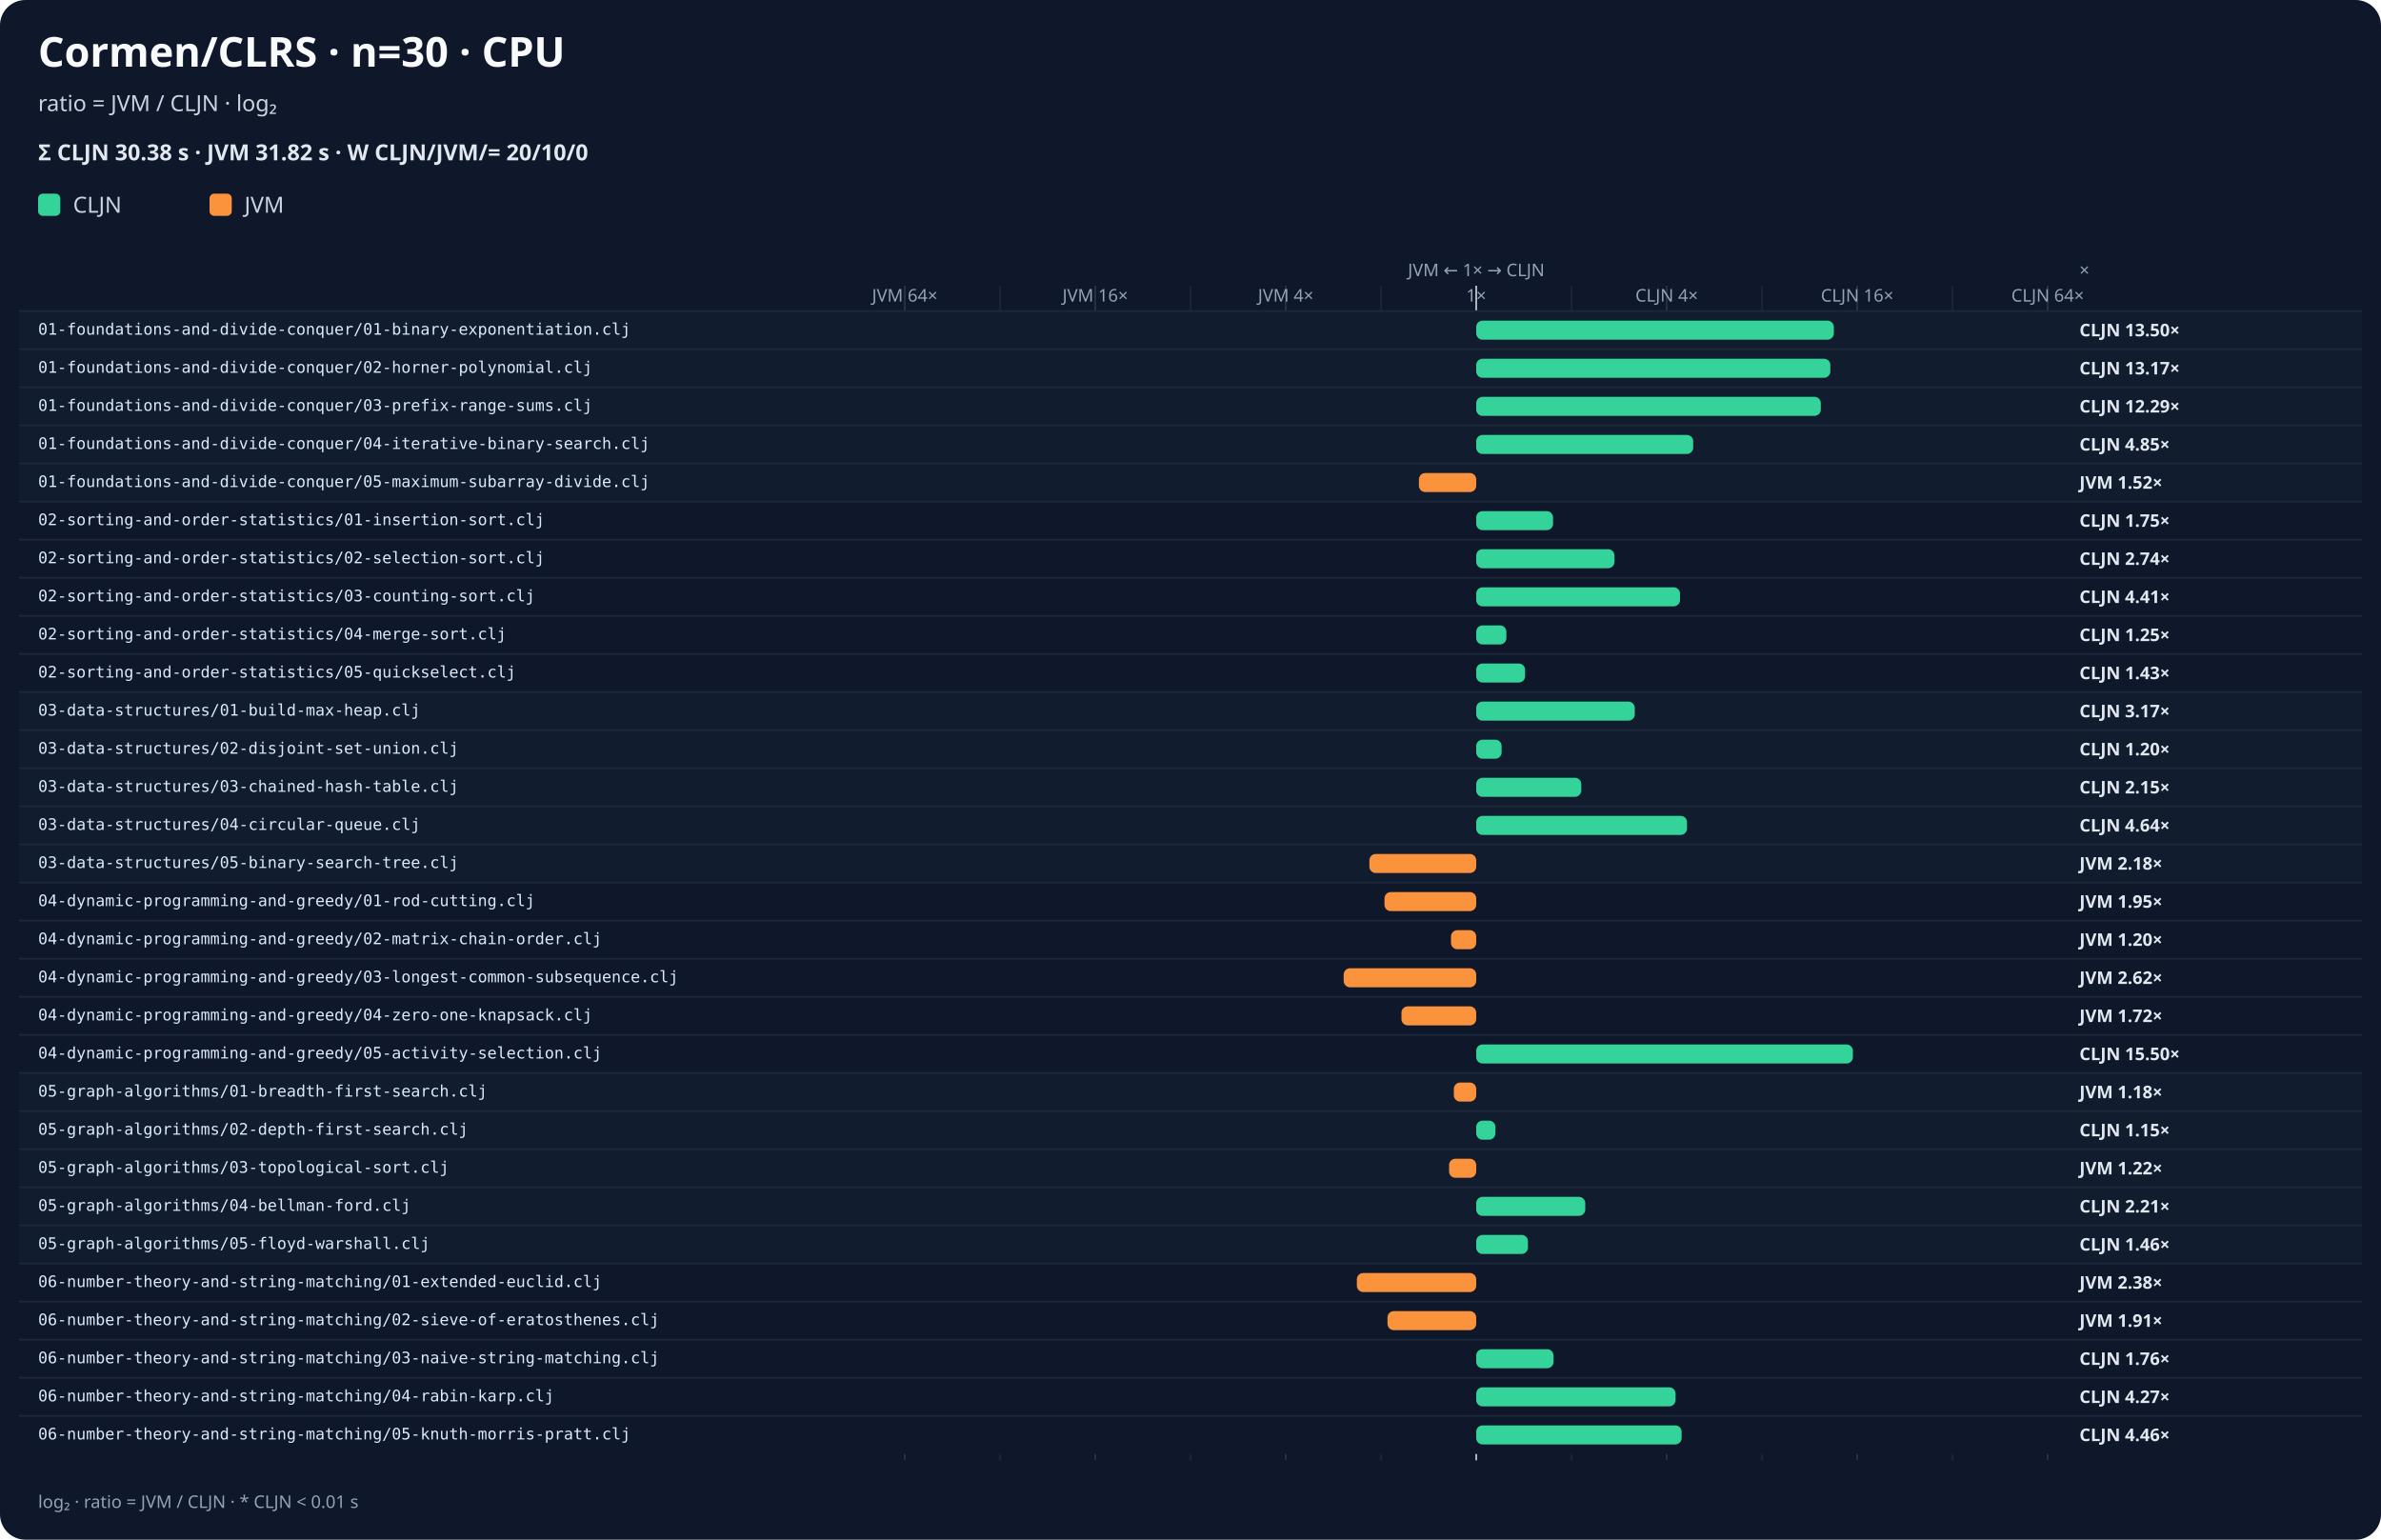
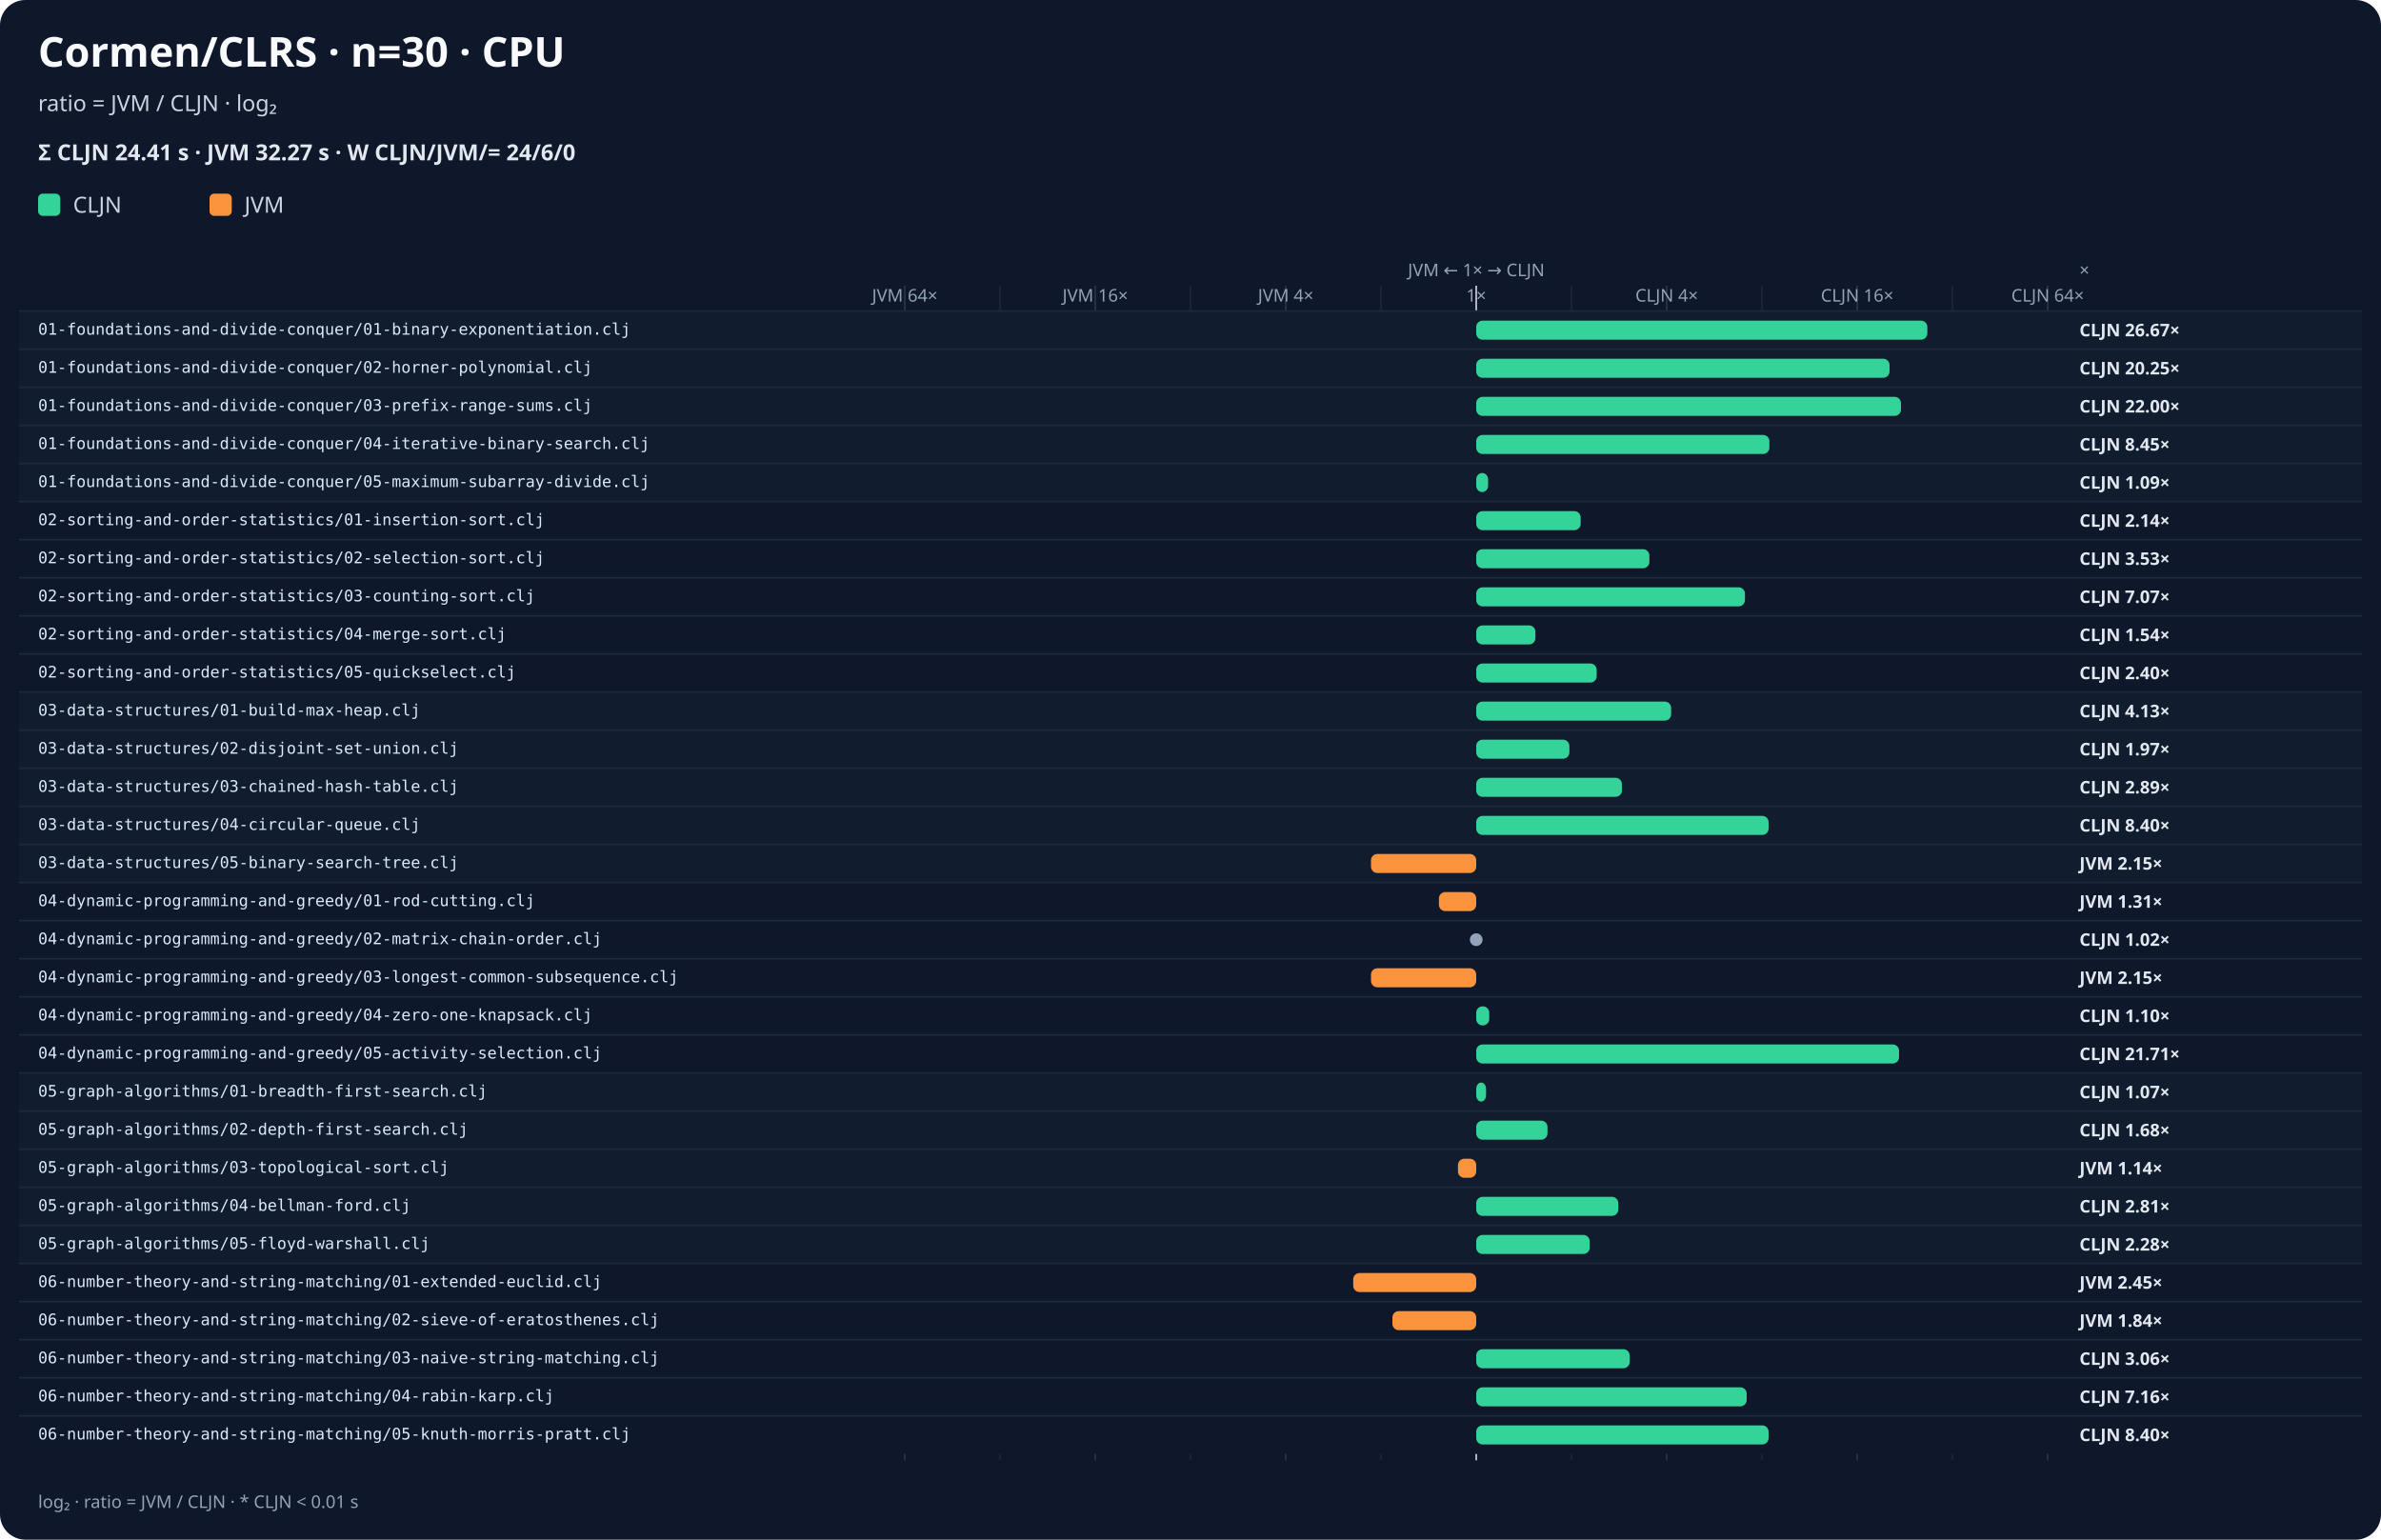
<svg xmlns="http://www.w3.org/2000/svg" width="1500" height="970" viewBox="0 0 1500 970" role="img" aria-labelledby="chart-title chart-desc">
  <style>
.title { fill: #f8fafc; font: 700 26px system-ui, sans-serif; }
.subtitle { fill: #cbd5e1; font: 14px system-ui, sans-serif; }
.summary { fill: #e2e8f0; font: 600 14px system-ui, sans-serif; }
.label { fill: #dbeafe; font: 10px ui-monospace, SFMono-Regular, Consolas, monospace; }
.value { fill: #e2e8f0; font: 600 11px system-ui, sans-serif; }
.axis { fill: #94a3b8; font: 11px system-ui, sans-serif; }
.footer { fill: #94a3b8; font: 11px system-ui, sans-serif; }
</style>
  <rect width="1500" height="970" rx="16" fill="#0f172a" />
  <text x="24" y="42" class="title">Cormen/CLRS · n=30 · CPU</text>
  <text x="24" y="70" class="subtitle">ratio = JVM / CLJN · log₂</text>
-   <text x="24" y="101" class="summary">Σ CLJN 30.38 s · JVM 31.82 s · W CLJN/JVM/= 20/10/0</text>
+   <text x="24" y="101" class="summary">Σ CLJN 24.41 s · JVM 32.27 s · W CLJN/JVM/= 24/6/0</text>
  <rect x="24" y="122" width="14" height="14" rx="3" fill="#34d399" />
  <text x="46" y="134" class="subtitle">CLJN</text>
  <rect x="132" y="122" width="14" height="14" rx="3" fill="#fb923c" />
  <text x="154" y="134" class="subtitle">JVM</text>
  <text x="930" y="174" class="axis" text-anchor="middle">JVM ← 1× → CLJN</text>
  <text x="1310" y="174" class="axis">×</text>
  <line x1="570.0" y1="180" x2="570.0" y2="920" stroke="#334155" opacity="0.75" />
  <text x="570.0" y="190" class="axis" text-anchor="middle">JVM 64×</text>
  <line x1="630.0" y1="180" x2="630.0" y2="920" stroke="#334155" opacity="0.35" />
  <line x1="690.0" y1="180" x2="690.0" y2="920" stroke="#334155" opacity="0.75" />
  <text x="690.0" y="190" class="axis" text-anchor="middle">JVM 16×</text>
  <line x1="750.0" y1="180" x2="750.0" y2="920" stroke="#334155" opacity="0.35" />
  <line x1="810.0" y1="180" x2="810.0" y2="920" stroke="#334155" opacity="0.75" />
  <text x="810.0" y="190" class="axis" text-anchor="middle">JVM 4×</text>
  <line x1="870.0" y1="180" x2="870.0" y2="920" stroke="#334155" opacity="0.35" />
  <line x1="930.0" y1="180" x2="930.0" y2="920" stroke="#e2e8f0" opacity="0.90" />
  <text x="930.0" y="190" class="axis" text-anchor="middle">1×</text>
  <line x1="990.0" y1="180" x2="990.0" y2="920" stroke="#334155" opacity="0.35" />
  <line x1="1050.0" y1="180" x2="1050.0" y2="920" stroke="#334155" opacity="0.75" />
  <text x="1050.0" y="190" class="axis" text-anchor="middle">CLJN 4×</text>
  <line x1="1110.0" y1="180" x2="1110.0" y2="920" stroke="#334155" opacity="0.35" />
  <line x1="1170.0" y1="180" x2="1170.0" y2="920" stroke="#334155" opacity="0.75" />
  <text x="1170.0" y="190" class="axis" text-anchor="middle">CLJN 16×</text>
  <line x1="1230.0" y1="180" x2="1230.0" y2="920" stroke="#334155" opacity="0.35" />
  <line x1="1290.0" y1="180" x2="1290.0" y2="920" stroke="#334155" opacity="0.75" />
  <text x="1290.0" y="190" class="axis" text-anchor="middle">CLJN 64×</text>
  <rect x="12" y="196" width="1476" height="24" fill="#111c2e" />
  <line x1="12" y1="196" x2="1488" y2="196" stroke="#1e293b" />
  <text x="24" y="208.0" class="label" dominant-baseline="middle">01-foundations-and-divide-conquer/01-binary-exponentiation.clj</text>
-   <rect x="930.0" y="202.0" width="225.3" height="12" rx="4" fill="#34d399" />
-   <text x="1310" y="208.0" class="value" dominant-baseline="middle">CLJN 13.50×</text>
+   <rect x="930.0" y="202.0" width="284.2" height="12" rx="4" fill="#34d399" />
+   <text x="1310" y="208.0" class="value" dominant-baseline="middle">CLJN 26.67×</text>
  <rect x="12" y="220" width="1476" height="24" fill="#111c2e" />
  <line x1="12" y1="220" x2="1488" y2="220" stroke="#1e293b" />
  <text x="24" y="232.0" class="label" dominant-baseline="middle">01-foundations-and-divide-conquer/02-horner-polynomial.clj</text>
-   <rect x="930.0" y="226.0" width="223.1" height="12" rx="4" fill="#34d399" />
-   <text x="1310" y="232.0" class="value" dominant-baseline="middle">CLJN 13.17×</text>
+   <rect x="930.0" y="226.0" width="260.4" height="12" rx="4" fill="#34d399" />
+   <text x="1310" y="232.0" class="value" dominant-baseline="middle">CLJN 20.25×</text>
  <rect x="12" y="244" width="1476" height="24" fill="#111c2e" />
  <line x1="12" y1="244" x2="1488" y2="244" stroke="#1e293b" />
  <text x="24" y="256.0" class="label" dominant-baseline="middle">01-foundations-and-divide-conquer/03-prefix-range-sums.clj</text>
-   <rect x="930.0" y="250.0" width="217.1" height="12" rx="4" fill="#34d399" />
-   <text x="1310" y="256.0" class="value" dominant-baseline="middle">CLJN 12.29×</text>
+   <rect x="930.0" y="250.0" width="267.6" height="12" rx="4" fill="#34d399" />
+   <text x="1310" y="256.0" class="value" dominant-baseline="middle">CLJN 22.00×</text>
  <rect x="12" y="268" width="1476" height="24" fill="#111c2e" />
  <line x1="12" y1="268" x2="1488" y2="268" stroke="#1e293b" />
  <text x="24" y="280.0" class="label" dominant-baseline="middle">01-foundations-and-divide-conquer/04-iterative-binary-search.clj</text>
-   <rect x="930.0" y="274.0" width="136.7" height="12" rx="4" fill="#34d399" />
-   <text x="1310" y="280.0" class="value" dominant-baseline="middle">CLJN 4.85×</text>
+   <rect x="930.0" y="274.0" width="184.7" height="12" rx="4" fill="#34d399" />
+   <text x="1310" y="280.0" class="value" dominant-baseline="middle">CLJN 8.45×</text>
  <rect x="12" y="292" width="1476" height="24" fill="#111c2e" />
  <line x1="12" y1="292" x2="1488" y2="292" stroke="#1e293b" />
  <text x="24" y="304.0" class="label" dominant-baseline="middle">01-foundations-and-divide-conquer/05-maximum-subarray-divide.clj</text>
-   <rect x="893.9" y="298.0" width="36.1" height="12" rx="4" fill="#fb923c" />
-   <text x="1310" y="304.0" class="value" dominant-baseline="middle">JVM 1.52×</text>
+   <rect x="930.0" y="298.0" width="7.5" height="12" rx="4" fill="#34d399" />
+   <text x="1310" y="304.0" class="value" dominant-baseline="middle">CLJN 1.09×</text>
  <rect x="12" y="316" width="1476" height="24" fill="#0f172a" />
  <line x1="12" y1="316" x2="1488" y2="316" stroke="#1e293b" />
  <text x="24" y="328.0" class="label" dominant-baseline="middle">02-sorting-and-order-statistics/01-insertion-sort.clj</text>
-   <rect x="930.0" y="322.0" width="48.4" height="12" rx="4" fill="#34d399" />
-   <text x="1310" y="328.0" class="value" dominant-baseline="middle">CLJN 1.75×</text>
+   <rect x="930.0" y="322.0" width="65.8" height="12" rx="4" fill="#34d399" />
+   <text x="1310" y="328.0" class="value" dominant-baseline="middle">CLJN 2.14×</text>
  <rect x="12" y="340" width="1476" height="24" fill="#0f172a" />
  <line x1="12" y1="340" x2="1488" y2="340" stroke="#1e293b" />
  <text x="24" y="352.0" class="label" dominant-baseline="middle">02-sorting-and-order-statistics/02-selection-sort.clj</text>
-   <rect x="930.0" y="346.0" width="87.1" height="12" rx="4" fill="#34d399" />
-   <text x="1310" y="352.0" class="value" dominant-baseline="middle">CLJN 2.74×</text>
+   <rect x="930.0" y="346.0" width="109.1" height="12" rx="4" fill="#34d399" />
+   <text x="1310" y="352.0" class="value" dominant-baseline="middle">CLJN 3.53×</text>
  <rect x="12" y="364" width="1476" height="24" fill="#0f172a" />
  <line x1="12" y1="364" x2="1488" y2="364" stroke="#1e293b" />
  <text x="24" y="376.0" class="label" dominant-baseline="middle">02-sorting-and-order-statistics/03-counting-sort.clj</text>
-   <rect x="930.0" y="370.0" width="128.4" height="12" rx="4" fill="#34d399" />
-   <text x="1310" y="376.0" class="value" dominant-baseline="middle">CLJN 4.41×</text>
+   <rect x="930.0" y="370.0" width="169.3" height="12" rx="4" fill="#34d399" />
+   <text x="1310" y="376.0" class="value" dominant-baseline="middle">CLJN 7.07×</text>
  <rect x="12" y="388" width="1476" height="24" fill="#0f172a" />
  <line x1="12" y1="388" x2="1488" y2="388" stroke="#1e293b" />
  <text x="24" y="400.0" class="label" dominant-baseline="middle">02-sorting-and-order-statistics/04-merge-sort.clj</text>
-   <rect x="930.0" y="394.0" width="19.0" height="12" rx="4" fill="#34d399" />
-   <text x="1310" y="400.0" class="value" dominant-baseline="middle">CLJN 1.25×</text>
+   <rect x="930.0" y="394.0" width="37.3" height="12" rx="4" fill="#34d399" />
+   <text x="1310" y="400.0" class="value" dominant-baseline="middle">CLJN 1.54×</text>
  <rect x="12" y="412" width="1476" height="24" fill="#0f172a" />
  <line x1="12" y1="412" x2="1488" y2="412" stroke="#1e293b" />
  <text x="24" y="424.0" class="label" dominant-baseline="middle">02-sorting-and-order-statistics/05-quickselect.clj</text>
-   <rect x="930.0" y="418.0" width="30.8" height="12" rx="4" fill="#34d399" />
-   <text x="1310" y="424.0" class="value" dominant-baseline="middle">CLJN 1.43×</text>
+   <rect x="930.0" y="418.0" width="75.9" height="12" rx="4" fill="#34d399" />
+   <text x="1310" y="424.0" class="value" dominant-baseline="middle">CLJN 2.40×</text>
  <rect x="12" y="436" width="1476" height="24" fill="#111c2e" />
  <line x1="12" y1="436" x2="1488" y2="436" stroke="#1e293b" />
  <text x="24" y="448.0" class="label" dominant-baseline="middle">03-data-structures/01-build-max-heap.clj</text>
-   <rect x="930.0" y="442.0" width="99.9" height="12" rx="4" fill="#34d399" />
-   <text x="1310" y="448.0" class="value" dominant-baseline="middle">CLJN 3.17×</text>
+   <rect x="930.0" y="442.0" width="122.8" height="12" rx="4" fill="#34d399" />
+   <text x="1310" y="448.0" class="value" dominant-baseline="middle">CLJN 4.13×</text>
  <rect x="12" y="460" width="1476" height="24" fill="#111c2e" />
  <line x1="12" y1="460" x2="1488" y2="460" stroke="#1e293b" />
  <text x="24" y="472.0" class="label" dominant-baseline="middle">03-data-structures/02-disjoint-set-union.clj</text>
-   <rect x="930.0" y="466.0" width="16.0" height="12" rx="4" fill="#34d399" />
-   <text x="1310" y="472.0" class="value" dominant-baseline="middle">CLJN 1.20×</text>
+   <rect x="930.0" y="466.0" width="58.7" height="12" rx="4" fill="#34d399" />
+   <text x="1310" y="472.0" class="value" dominant-baseline="middle">CLJN 1.97×</text>
  <rect x="12" y="484" width="1476" height="24" fill="#111c2e" />
  <line x1="12" y1="484" x2="1488" y2="484" stroke="#1e293b" />
  <text x="24" y="496.0" class="label" dominant-baseline="middle">03-data-structures/03-chained-hash-table.clj</text>
-   <rect x="930.0" y="490.0" width="66.2" height="12" rx="4" fill="#34d399" />
-   <text x="1310" y="496.0" class="value" dominant-baseline="middle">CLJN 2.15×</text>
+   <rect x="930.0" y="490.0" width="91.8" height="12" rx="4" fill="#34d399" />
+   <text x="1310" y="496.0" class="value" dominant-baseline="middle">CLJN 2.89×</text>
  <rect x="12" y="508" width="1476" height="24" fill="#111c2e" />
  <line x1="12" y1="508" x2="1488" y2="508" stroke="#1e293b" />
  <text x="24" y="520.0" class="label" dominant-baseline="middle">03-data-structures/04-circular-queue.clj</text>
-   <rect x="930.0" y="514.0" width="132.8" height="12" rx="4" fill="#34d399" />
-   <text x="1310" y="520.0" class="value" dominant-baseline="middle">CLJN 4.64×</text>
+   <rect x="930.0" y="514.0" width="184.2" height="12" rx="4" fill="#34d399" />
+   <text x="1310" y="520.0" class="value" dominant-baseline="middle">CLJN 8.40×</text>
  <rect x="12" y="532" width="1476" height="24" fill="#111c2e" />
  <line x1="12" y1="532" x2="1488" y2="532" stroke="#1e293b" />
  <text x="24" y="544.0" class="label" dominant-baseline="middle">03-data-structures/05-binary-search-tree.clj</text>
-   <rect x="862.7" y="538.0" width="67.3" height="12" rx="4" fill="#fb923c" />
-   <text x="1310" y="544.0" class="value" dominant-baseline="middle">JVM 2.18×</text>
+   <rect x="863.7" y="538.0" width="66.3" height="12" rx="4" fill="#fb923c" />
+   <text x="1310" y="544.0" class="value" dominant-baseline="middle">JVM 2.15×</text>
  <rect x="12" y="556" width="1476" height="24" fill="#0f172a" />
  <line x1="12" y1="556" x2="1488" y2="556" stroke="#1e293b" />
  <text x="24" y="568.0" class="label" dominant-baseline="middle">04-dynamic-programming-and-greedy/01-rod-cutting.clj</text>
-   <rect x="872.2" y="562.0" width="57.8" height="12" rx="4" fill="#fb923c" />
-   <text x="1310" y="568.0" class="value" dominant-baseline="middle">JVM 1.95×</text>
+   <rect x="906.5" y="562.0" width="23.5" height="12" rx="4" fill="#fb923c" />
+   <text x="1310" y="568.0" class="value" dominant-baseline="middle">JVM 1.31×</text>
  <rect x="12" y="580" width="1476" height="24" fill="#0f172a" />
  <line x1="12" y1="580" x2="1488" y2="580" stroke="#1e293b" />
  <text x="24" y="592.0" class="label" dominant-baseline="middle">04-dynamic-programming-and-greedy/02-matrix-chain-order.clj</text>
-   <rect x="914.1" y="586.0" width="15.9" height="12" rx="4" fill="#fb923c" />
-   <text x="1310" y="592.0" class="value" dominant-baseline="middle">JVM 1.20×</text>
+   <circle cx="930.0" cy="592.0" r="4" fill="#94a3b8" />
+   <text x="1310" y="592.0" class="value" dominant-baseline="middle">CLJN 1.02×</text>
  <rect x="12" y="604" width="1476" height="24" fill="#0f172a" />
  <line x1="12" y1="604" x2="1488" y2="604" stroke="#1e293b" />
  <text x="24" y="616.0" class="label" dominant-baseline="middle">04-dynamic-programming-and-greedy/03-longest-common-subsequence.clj</text>
-   <rect x="846.5" y="610.0" width="83.5" height="12" rx="4" fill="#fb923c" />
-   <text x="1310" y="616.0" class="value" dominant-baseline="middle">JVM 2.62×</text>
+   <rect x="863.7" y="610.0" width="66.3" height="12" rx="4" fill="#fb923c" />
+   <text x="1310" y="616.0" class="value" dominant-baseline="middle">JVM 2.15×</text>
  <rect x="12" y="628" width="1476" height="24" fill="#0f172a" />
  <line x1="12" y1="628" x2="1488" y2="628" stroke="#1e293b" />
  <text x="24" y="640.0" class="label" dominant-baseline="middle">04-dynamic-programming-and-greedy/04-zero-one-knapsack.clj</text>
-   <rect x="882.9" y="634.0" width="47.1" height="12" rx="4" fill="#fb923c" />
-   <text x="1310" y="640.0" class="value" dominant-baseline="middle">JVM 1.72×</text>
+   <rect x="930.0" y="634.0" width="8.2" height="12" rx="4" fill="#34d399" />
+   <text x="1310" y="640.0" class="value" dominant-baseline="middle">CLJN 1.10×</text>
  <rect x="12" y="652" width="1476" height="24" fill="#0f172a" />
  <line x1="12" y1="652" x2="1488" y2="652" stroke="#1e293b" />
  <text x="24" y="664.0" class="label" dominant-baseline="middle">04-dynamic-programming-and-greedy/05-activity-selection.clj</text>
-   <rect x="930.0" y="658.0" width="237.3" height="12" rx="4" fill="#34d399" />
-   <text x="1310" y="664.0" class="value" dominant-baseline="middle">CLJN 15.50×</text>
+   <rect x="930.0" y="658.0" width="266.4" height="12" rx="4" fill="#34d399" />
+   <text x="1310" y="664.0" class="value" dominant-baseline="middle">CLJN 21.71×</text>
  <rect x="12" y="676" width="1476" height="24" fill="#111c2e" />
  <line x1="12" y1="676" x2="1488" y2="676" stroke="#1e293b" />
  <text x="24" y="688.0" class="label" dominant-baseline="middle">05-graph-algorithms/01-breadth-first-search.clj</text>
-   <rect x="915.9" y="682.0" width="14.1" height="12" rx="4" fill="#fb923c" />
-   <text x="1310" y="688.0" class="value" dominant-baseline="middle">JVM 1.18×</text>
+   <rect x="930.0" y="682.0" width="6.2" height="12" rx="4" fill="#34d399" />
+   <text x="1310" y="688.0" class="value" dominant-baseline="middle">CLJN 1.07×</text>
  <rect x="12" y="700" width="1476" height="24" fill="#111c2e" />
  <line x1="12" y1="700" x2="1488" y2="700" stroke="#1e293b" />
  <text x="24" y="712.0" class="label" dominant-baseline="middle">05-graph-algorithms/02-depth-first-search.clj</text>
-   <rect x="930.0" y="706.0" width="12.1" height="12" rx="4" fill="#34d399" />
-   <text x="1310" y="712.0" class="value" dominant-baseline="middle">CLJN 1.15×</text>
+   <rect x="930.0" y="706.0" width="44.9" height="12" rx="4" fill="#34d399" />
+   <text x="1310" y="712.0" class="value" dominant-baseline="middle">CLJN 1.68×</text>
  <rect x="12" y="724" width="1476" height="24" fill="#111c2e" />
  <line x1="12" y1="724" x2="1488" y2="724" stroke="#1e293b" />
  <text x="24" y="736.0" class="label" dominant-baseline="middle">05-graph-algorithms/03-topological-sort.clj</text>
-   <rect x="912.9" y="730.0" width="17.1" height="12" rx="4" fill="#fb923c" />
-   <text x="1310" y="736.0" class="value" dominant-baseline="middle">JVM 1.22×</text>
+   <rect x="918.5" y="730.0" width="11.5" height="12" rx="4" fill="#fb923c" />
+   <text x="1310" y="736.0" class="value" dominant-baseline="middle">JVM 1.14×</text>
  <rect x="12" y="748" width="1476" height="24" fill="#111c2e" />
  <line x1="12" y1="748" x2="1488" y2="748" stroke="#1e293b" />
  <text x="24" y="760.0" class="label" dominant-baseline="middle">05-graph-algorithms/04-bellman-ford.clj</text>
-   <rect x="930.0" y="754.0" width="68.7" height="12" rx="4" fill="#34d399" />
-   <text x="1310" y="760.0" class="value" dominant-baseline="middle">CLJN 2.21×</text>
+   <rect x="930.0" y="754.0" width="89.5" height="12" rx="4" fill="#34d399" />
+   <text x="1310" y="760.0" class="value" dominant-baseline="middle">CLJN 2.81×</text>
  <rect x="12" y="772" width="1476" height="24" fill="#111c2e" />
  <line x1="12" y1="772" x2="1488" y2="772" stroke="#1e293b" />
  <text x="24" y="784.0" class="label" dominant-baseline="middle">05-graph-algorithms/05-floyd-warshall.clj</text>
-   <rect x="930.0" y="778.0" width="32.6" height="12" rx="4" fill="#34d399" />
-   <text x="1310" y="784.0" class="value" dominant-baseline="middle">CLJN 1.46×</text>
+   <rect x="930.0" y="778.0" width="71.5" height="12" rx="4" fill="#34d399" />
+   <text x="1310" y="784.0" class="value" dominant-baseline="middle">CLJN 2.28×</text>
  <rect x="12" y="796" width="1476" height="24" fill="#0f172a" />
  <line x1="12" y1="796" x2="1488" y2="796" stroke="#1e293b" />
  <text x="24" y="808.0" class="label" dominant-baseline="middle">06-number-theory-and-string-matching/01-extended-euclid.clj</text>
-   <rect x="854.8" y="802.0" width="75.2" height="12" rx="4" fill="#fb923c" />
-   <text x="1310" y="808.0" class="value" dominant-baseline="middle">JVM 2.38×</text>
+   <rect x="852.5" y="802.0" width="77.5" height="12" rx="4" fill="#fb923c" />
+   <text x="1310" y="808.0" class="value" dominant-baseline="middle">JVM 2.45×</text>
  <rect x="12" y="820" width="1476" height="24" fill="#0f172a" />
  <line x1="12" y1="820" x2="1488" y2="820" stroke="#1e293b" />
  <text x="24" y="832.0" class="label" dominant-baseline="middle">06-number-theory-and-string-matching/02-sieve-of-eratosthenes.clj</text>
-   <rect x="874.1" y="826.0" width="55.9" height="12" rx="4" fill="#fb923c" />
-   <text x="1310" y="832.0" class="value" dominant-baseline="middle">JVM 1.91×</text>
+   <rect x="877.2" y="826.0" width="52.8" height="12" rx="4" fill="#fb923c" />
+   <text x="1310" y="832.0" class="value" dominant-baseline="middle">JVM 1.84×</text>
  <rect x="12" y="844" width="1476" height="24" fill="#0f172a" />
  <line x1="12" y1="844" x2="1488" y2="844" stroke="#1e293b" />
  <text x="24" y="856.0" class="label" dominant-baseline="middle">06-number-theory-and-string-matching/03-naive-string-matching.clj</text>
-   <rect x="930.0" y="850.0" width="48.7" height="12" rx="4" fill="#34d399" />
-   <text x="1310" y="856.0" class="value" dominant-baseline="middle">CLJN 1.76×</text>
+   <rect x="930.0" y="850.0" width="96.7" height="12" rx="4" fill="#34d399" />
+   <text x="1310" y="856.0" class="value" dominant-baseline="middle">CLJN 3.06×</text>
  <rect x="12" y="868" width="1476" height="24" fill="#0f172a" />
  <line x1="12" y1="868" x2="1488" y2="868" stroke="#1e293b" />
  <text x="24" y="880.0" class="label" dominant-baseline="middle">06-number-theory-and-string-matching/04-rabin-karp.clj</text>
-   <rect x="930.0" y="874.0" width="125.6" height="12" rx="4" fill="#34d399" />
-   <text x="1310" y="880.0" class="value" dominant-baseline="middle">CLJN 4.27×</text>
+   <rect x="930.0" y="874.0" width="170.4" height="12" rx="4" fill="#34d399" />
+   <text x="1310" y="880.0" class="value" dominant-baseline="middle">CLJN 7.16×</text>
  <rect x="12" y="892" width="1476" height="24" fill="#0f172a" />
  <line x1="12" y1="892" x2="1488" y2="892" stroke="#1e293b" />
  <text x="24" y="904.0" class="label" dominant-baseline="middle">06-number-theory-and-string-matching/05-knuth-morris-pratt.clj</text>
-   <rect x="930.0" y="898.0" width="129.4" height="12" rx="4" fill="#34d399" />
-   <text x="1310" y="904.0" class="value" dominant-baseline="middle">CLJN 4.46×</text>
+   <rect x="930.0" y="898.0" width="184.2" height="12" rx="4" fill="#34d399" />
+   <text x="1310" y="904.0" class="value" dominant-baseline="middle">CLJN 8.40×</text>
  <text x="24" y="950" class="footer">log₂ · ratio = JVM / CLJN · * CLJN &lt; 0.01 s</text>
</svg>
